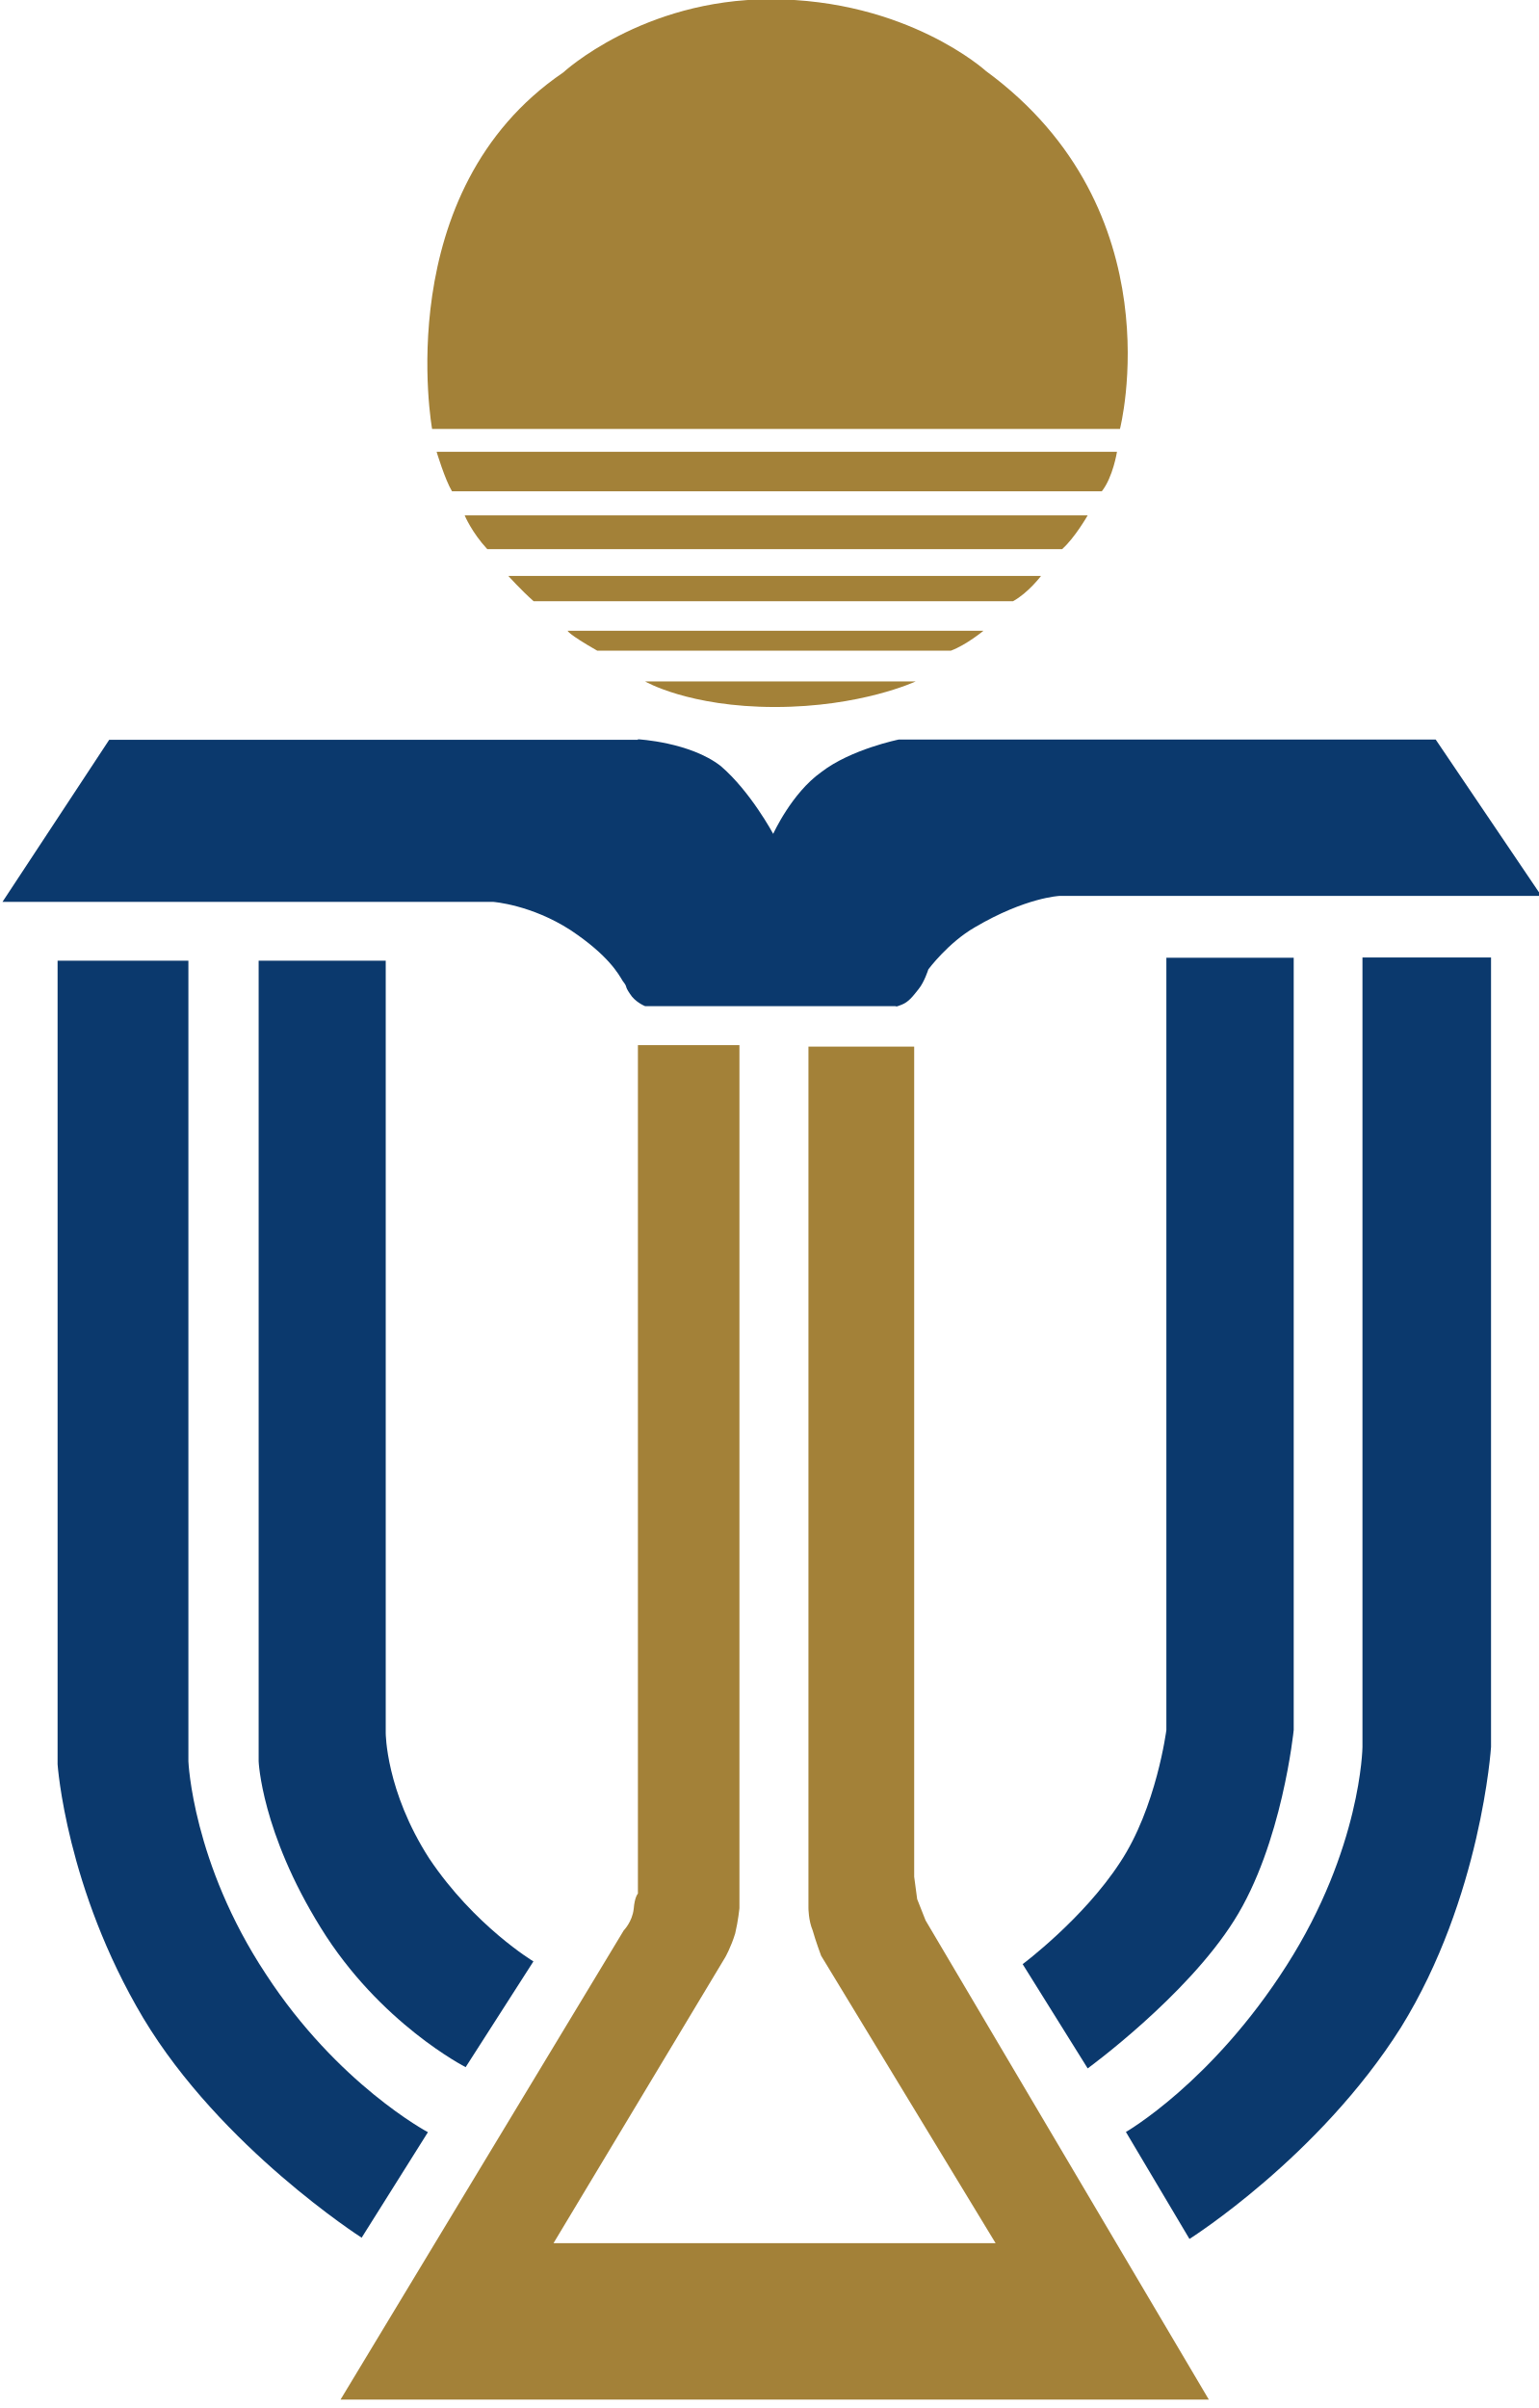
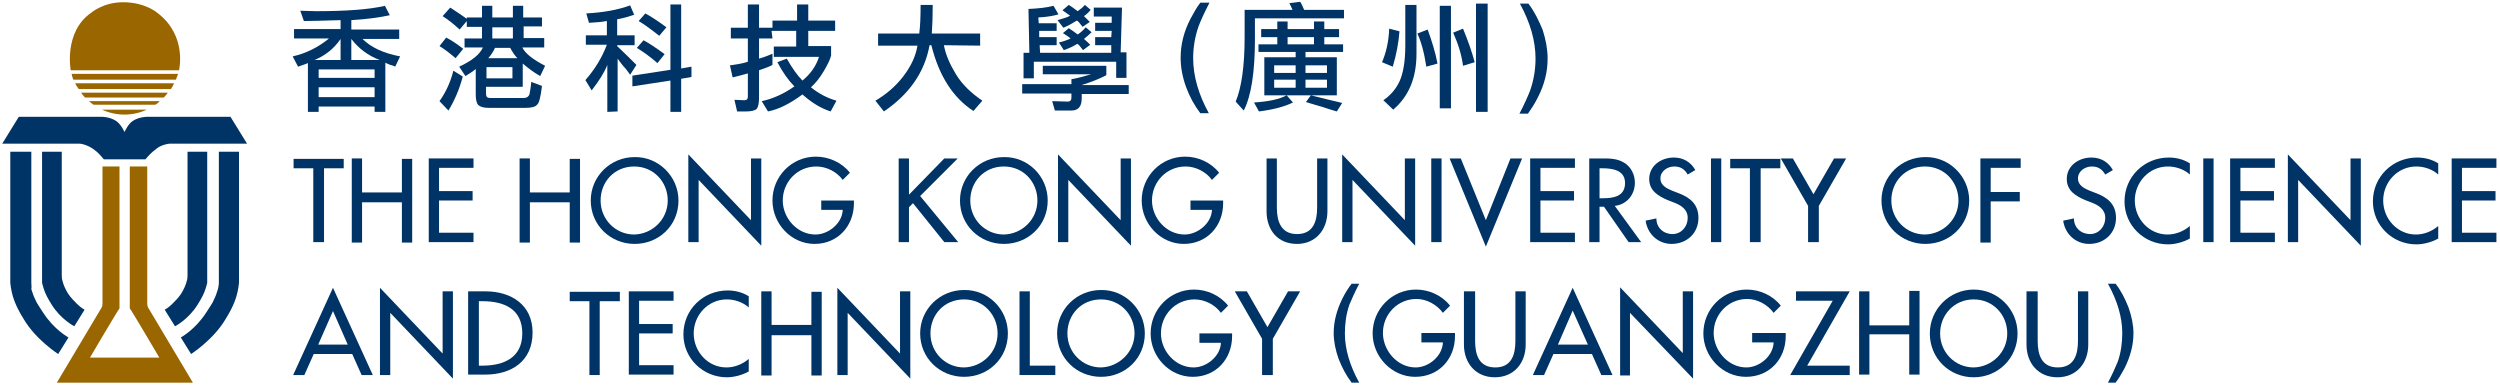
- <svg xmlns="http://www.w3.org/2000/svg" width="62" height="97" viewBox="0 0 62 97" fill="none">
-   <path d="M44.39 19.79C44.84 19.22 45 18.2 45 18.2H17.59C17.59 18.2 17.93 19.33 18.21 19.79H44.39Z" fill="#A38138" />
-   <path d="M42.79 22.12C43.3 21.67 43.82 20.76 43.82 20.76H18.72C18.72 20.76 19 21.44 19.63 22.12H42.79Z" fill="#A38138" />
-   <path d="M40.81 24.22C41.43 23.88 41.94 23.2 41.94 23.2H20.48C20.48 23.2 20.99 23.77 21.5 24.22H40.81Z" fill="#A38138" />
-   <path d="M38.31 26.21C38.93 25.98 39.62 25.41 39.62 25.41H22.87C22.87 25.41 22.87 25.53 24.06 26.21H38.31Z" fill="#A38138" />
-   <path d="M25.99 27.45C25.99 27.45 27.75 28.48 31.22 28.48C34.69 28.48 36.89 27.45 36.89 27.45H25.99Z" fill="#A38138" />
-   <path d="M25.7 29.78C25.7 29.78 27.8 29.89 29.04 30.86C30.24 31.89 31.15 33.59 31.15 33.59C31.15 33.59 31.89 31.95 33.09 31.1C34.28 30.18 36.21 29.79 36.21 29.79H57.84L62.1 36.09H42.68C42.68 36.09 41.32 36.15 39.28 37.35C38.2 37.97 37.4 39.05 37.4 39.05C37.4 39.05 37.24 39.56 37.01 39.84C36.78 40.13 36.61 40.36 36.33 40.47C36.04 40.59 36.1 40.53 36.1 40.53H25.99C25.99 40.53 25.58 40.37 25.37 40.02C25.14 39.68 25.31 39.8 25.09 39.52C24.92 39.24 24.52 38.49 22.99 37.47C21.4 36.44 19.87 36.33 19.87 36.33H0.1L4.4 29.8H25.7V29.78Z" fill="#0B396D" />
-   <path d="M10.42 38.7V70.95C10.42 70.95 10.53 73.8 12.92 77.65C15.3 81.51 18.76 83.27 18.76 83.27L21.49 79.01C21.49 79.01 19.11 77.58 17.29 74.86C15.54 72.14 15.54 69.81 15.54 69.81V38.7H10.42Z" fill="#0B396D" />
-   <path d="M46.99 38.58V69.69C46.99 69.69 46.59 72.82 45.12 75.03C43.64 77.3 41.2 79.12 41.2 79.12L43.82 83.32C43.82 83.32 47.79 80.43 49.72 77.36C51.66 74.3 52.12 69.69 52.12 69.69V38.58H46.99Z" fill="#0B396D" />
-   <path d="M2.32 38.7V71.07C2.32 71.07 2.66 76.07 5.77 81.29C8.9 86.51 14.57 90.14 14.57 90.14L17.24 85.89C17.24 85.89 13.6 83.96 10.71 79.52C7.75 75.04 7.59 70.95 7.59 70.95V38.7H2.32Z" fill="#0B396D" />
-   <path d="M25.7 42.1V76.28C25.7 76.28 25.57 76.4 25.53 76.9C25.47 77.42 25.13 77.76 25.13 77.76L13.72 96.66H48.7L37.29 77.36L36.95 76.5L36.83 75.6V42.16H32.57V76.86C32.57 76.86 32.57 77.36 32.74 77.76C32.85 78.16 33.08 78.78 33.08 78.78L40.11 90.36H22.3L29.22 78.84C29.22 78.84 29.45 78.44 29.62 77.88C29.74 77.37 29.79 76.87 29.79 76.87V42.1H25.7Z" fill="#A38138" />
-   <path d="M54.89 38.58V70.38C54.89 70.38 54.84 74.47 51.83 79.18C48.82 83.9 45.36 85.88 45.36 85.88L47.92 90.19C47.92 90.19 53.14 86.9 56.44 81.67C59.68 76.44 60.07 70.37 60.07 70.37V38.57H54.89V38.58Z" fill="#0B396D" />
-   <path d="M17.41 17.29C17.41 17.29 15.66 7.7 22.69 2.92C22.69 2.92 25.87 -0.03 31.03 -0.03C36.55 -0.03 39.72 2.86 39.72 2.86C47.39 8.48 45.12 17.28 45.12 17.28H17.41V17.29Z" fill="#A38138" />
+ <svg xmlns="http://www.w3.org/2000/svg" version="1.1" id="Layer_1" x="0px" y="0px" viewBox="0 0 558.6 86.2" style="enable-background:new 0 0 558.6 86.2;" xml:space="preserve">
+   <style type="text/css">
+ 	.st0{fill:#996600;}
+ 	.st1{fill:#003366;}
+ </style>
+   <g>
+     <g>
+       <g>
+         <path class="st0" d="M43.1,85.5l-9.9-16.6c0,0-0.3-0.4-0.3-1l0-0.4v-0.8V37.2H29v30.8v0.9c0.3,0.3,6.6,11,6.6,11H20.1     c0,0,6.3-10.7,6.6-11v-0.9V37.2h-3.8v29.5v0.8l0,0.4c0,0.6-0.3,1-0.3,1l-9.9,16.6H43.1z" />
+       </g>
+       <g>
+         <path class="st0" d="M40,15.7c0,0,1.9-7.7-4.8-12.8c0,0-2.7-2.4-7.7-2.4c-4.5,0-7.2,2.4-7.2,2.4c-6.1,4.3-4.5,12.8-4.5,12.8H40z" />
+         <path class="st0" d="M16.4,17.8h22.9c0.2-0.4,0.3-0.9,0.5-1.3H16C16.1,16.9,16.2,17.4,16.4,17.8z" />
+         <path class="st0" d="M38.9,18.6H16.8c0.2,0.5,0.5,0.9,0.8,1.3h20.6C38.4,19.5,38.7,19.1,38.9,18.6z" />
+         <path class="st0" d="M19,21.8h17.6c0.3-0.3,0.6-0.7,0.9-1.1H18.1C18.4,21.1,18.7,21.5,19,21.8z" />
+         <path class="st0" d="M20.9,23.4h13.8c0.4-0.2,0.7-0.5,1-0.8H19.9C20.2,22.9,20.6,23.2,20.9,23.4z" />
+         <path class="st0" d="M22.8,24.5c1.5,0.7,3.2,1.1,5,1.1c1.8,0,3.5-0.4,5-1.1H22.8z" />
+       </g>
+       <path class="st1" d="M51.5,26.1H32.8c0,0-1.7,0-3.1,0.9c-1.1,0.7-1.8,2.4-1.9,2.5h0c0-0.1-0.8-1.8-1.9-2.5    c-1.4-0.9-3.1-0.9-3.1-0.9H4.2l-3.7,6h17.1c0,0,0.5,0,0.8,0.1c0.5,0.1,1.4,0.4,2.3,1c1.3,0.9,1.6,1.4,1.9,1.7    c0.2,0.2,0.6,0.7,0.6,0.7h4.2h0.5h0h1.4h3.2c0,0,0.4-0.5,0.6-0.7c0.3-0.3,0.7-0.8,1.9-1.7c0.9-0.7,1.8-0.9,2.3-1    c0.3-0.1,0.8-0.1,0.8-0.1h17.1L51.5,26.1z" />
+       <g>
+         <g>
+           <path class="st1" d="M2.3,33.9V62c0,0,0,0.3,0,0.4c0,0.3,0,0.6,0,0.8c0.3,3,1.2,5.2,3,8.1c2.7,4.6,7.7,7.8,7.7,7.8l2.3-3.7      c0,0-3.2-1.7-5.7-5.6c-0.5-0.8-1-1.5-1.4-2.2c-0.3-0.7-0.6-1.2-0.8-1.8c-0.1-0.4-0.3-0.8-0.4-1.2C7.1,64.1,7,63.7,7,63.2      c0-0.2,0-0.9,0-0.9v-0.1V33.9H2.3z" />
+           <path class="st1" d="M9.4,33.9v28.3c0,0,0,0.1,0,0.2c0,0.1,0,0.3,0,0.5c0,0.1,0,0.2,0,0.3c0.1,0.4,0.2,0.8,0.4,1.4      c0.3,1,0.9,2.1,1.7,3.4c2.1,3.4,5.1,4.9,5.1,4.9l2.3-3.7c0,0-0.8-0.4-1.7-1.3c-0.6-0.6-1.4-1.4-2-2.3c-0.6-1-1-1.9-1.2-2.7      c-0.2-0.6-0.2-1.1-0.2-1.4c0-0.3,0-0.4,0-0.4V33.9H9.4z" />
+         </g>
+         <g>
+           <path class="st1" d="M53.4,33.9V62c0,0,0,0.3,0,0.4c0,0.3,0,0.6,0,0.8c-0.3,3-1.2,5.2-3,8.1c-2.7,4.6-7.7,7.8-7.7,7.8l-2.3-3.7      c0,0,3.2-1.7,5.7-5.6c0.5-0.8,1-1.5,1.4-2.2c0.3-0.7,0.6-1.2,0.8-1.8c0.1-0.4,0.3-0.8,0.4-1.2c0.1-0.5,0.2-0.9,0.2-1.4      c0-0.2,0-0.9,0-0.9v-0.1V33.9H53.4z" />
+           <path class="st1" d="M46.3,33.9v28.3c0,0,0,0.1,0,0.2c0,0.1,0,0.3,0,0.5c0,0.1,0,0.2,0,0.3c-0.1,0.4-0.2,0.8-0.4,1.4      c-0.3,1-0.9,2.1-1.7,3.4c-2.1,3.4-5.1,4.9-5.1,4.9l-2.3-3.7c0,0,0.8-0.4,1.7-1.3c0.6-0.6,1.4-1.4,2-2.3c0.6-1,1-1.9,1.2-2.7      c0.2-0.6,0.2-1.1,0.2-1.4c0-0.3,0-0.4,0-0.4V33.9H46.3z" />
+         </g>
+       </g>
+     </g>
+     <g>
+       <g>
+         <g>
+           <path class="st1" d="M70.1,79.1L68,83.8h-2.5l8.9-19.5l8.9,19.5h-2.5l-2.1-4.7H70.1z M74.4,69.5L71.1,77h6.6L74.4,69.5z" />
+           <path class="st1" d="M84.9,64.3l14,14.7V65.1h2.3v19.5l-14-14.7v13.9h-2.3V64.3z" />
+           <path class="st1" d="M104.6,65.1h3.9c5.7,0,10.5,3,10.5,9.2c0,6.4-4.7,9.4-10.6,9.4h-3.8V65.1z M107,81.7h0.8      c4.8,0,8.9-1.8,8.9-7.2c0-5.5-4.1-7.2-8.9-7.2H107V81.7z" />
+           <path class="st1" d="M134,83.8h-2.3V67.3h-4.4v-2.1h11.2v2.1H134V83.8z" />
+           <path class="st1" d="M140.5,65.1h10v2.1h-7.7v5.2h7.5v2.1h-7.5v7.1h7.7v2.1h-10V65.1z" />
+           <path class="st1" d="M167.3,68.7c-1.3-1.2-3.2-1.8-4.9-1.8c-4.2,0-7.4,3.5-7.4,7.6c0,4.1,3.2,7.6,7.3,7.6c1.8,0,3.6-0.7,5-1.9      v2.8c-1.4,0.8-3.3,1.3-4.9,1.3c-5.3,0-9.7-4.2-9.7-9.6c0-5.5,4.4-9.8,9.9-9.8c1.6,0,3.3,0.4,4.7,1.3V68.7z" />
+           <path class="st1" d="M181.3,72.7v-7.5h2.3v18.7h-2.3v-9h-8.9v9h-2.3V65.1h2.3v7.5H181.3z" />
+           <path class="st1" d="M187.1,64.3l14,14.7V65.1h2.3v19.5l-14-14.7v13.9h-2.3V64.3z" />
+           <path class="st1" d="M225.2,74.5c0,5.6-4.4,9.7-9.8,9.7c-5.4,0-9.8-4.2-9.8-9.7c0-5.4,4.4-9.7,9.8-9.7      C220.8,64.7,225.2,69.1,225.2,74.5z M222.9,74.5c0-4.1-3.1-7.6-7.5-7.6c-4.4,0-7.5,3.4-7.5,7.6c0,4.3,3.4,7.6,7.5,7.6      C219.5,82,222.9,78.7,222.9,74.5z" />
+           <path class="st1" d="M230.1,81.7h5.7v2.1h-8V65.1h2.3V81.7z" />
+           <path class="st1" d="M255.8,74.5c0,5.6-4.4,9.7-9.8,9.7c-5.4,0-9.8-4.2-9.8-9.7c0-5.4,4.4-9.7,9.8-9.7      C251.3,64.7,255.8,69.1,255.8,74.5z M253.5,74.5c0-4.1-3.1-7.6-7.5-7.6c-4.4,0-7.5,3.4-7.5,7.6c0,4.3,3.4,7.6,7.5,7.6      C250,82,253.5,78.7,253.5,74.5z" />
+           <path class="st1" d="M275.3,74.4v0.7c0,5.1-3.6,9.1-8.8,9.1c-5.2,0-9.4-4.5-9.4-9.7c0-5.4,4.3-9.8,9.7-9.8      c2.9,0,5.8,1.3,7.6,3.6l-1.6,1.6c-1.3-1.8-3.6-3-5.9-3c-4.2,0-7.5,3.4-7.5,7.6c0,3.9,3.2,7.6,7.3,7.6c2.9,0,6-2.5,6.1-5.5h-4.8      v-2.1H275.3z" />
+           <path class="st1" d="M275.9,65.1h2.7l4.6,8l4.6-8h2.7l-6.1,10.6v8.1H282v-8.1L275.9,65.1z" />
+         </g>
+         <g>
+           <g>
+             <g>
+               <path class="st1" d="M325.1,74.4v0.7c0,5.1-3.6,9.1-8.9,9.1c-5.2,0-9.5-4.5-9.5-9.7c0-5.4,4.3-9.8,9.7-9.8        c2.9,0,5.8,1.3,7.6,3.6l-1.6,1.6c-1.3-1.8-3.6-3.1-5.9-3.1c-4.2,0-7.5,3.4-7.5,7.6c0,3.9,3.2,7.7,7.3,7.7c2.9,0,6-2.5,6.1-5.6        h-4.8v-2.1H325.1z" />
+               <path class="st1" d="M329.6,65.1v11.1c0,3.1,0.9,5.9,4.5,5.9c3.6,0,4.5-2.8,4.5-5.9V65.1h2.3v11.9c0,4.1-2.6,7.3-6.9,7.3        c-4.3,0-6.9-3.2-6.9-7.3V65.1H329.6z" />
+               <path class="st1" d="M347.1,79.1l-2.1,4.7h-2.5l8.9-19.5l8.9,19.5h-2.5l-2.1-4.7H347.1z M351.4,69.4l-3.3,7.6h6.7L351.4,69.4z        " />
+               <path class="st1" d="M362,64.2L376,78.9V65.1h2.3v19.5l-14.1-14.7v14H362V64.2z" />
+               <path class="st1" d="M399,74.4v0.7c0,5.1-3.6,9.1-8.9,9.1c-5.2,0-9.5-4.5-9.5-9.7c0-5.4,4.3-9.8,9.7-9.8        c2.9,0,5.8,1.3,7.6,3.6l-1.6,1.6c-1.3-1.8-3.6-3.1-5.9-3.1c-4.2,0-7.5,3.4-7.5,7.6c0,3.9,3.2,7.7,7.3,7.7c2.9,0,6-2.5,6.1-5.6        h-4.8v-2.1H399z" />
+               <path class="st1" d="M413.3,81.7v2.1H400l9.5-16.6h-8.2v-2.1h12l-9.5,16.6H413.3z" />
+               <path class="st1" d="M426.6,72.6v-7.6h2.3v18.7h-2.3v-9h-8.9v9h-2.3V65.1h2.3v7.6H426.6z" />
+               <path class="st1" d="M450.8,74.5c0,5.6-4.4,9.8-9.8,9.8c-5.4,0-9.8-4.2-9.8-9.8c0-5.4,4.4-9.8,9.8-9.8        C446.4,64.7,450.8,69.1,450.8,74.5z M448.5,74.5c0-4.1-3.1-7.6-7.5-7.6c-4.4,0-7.5,3.5-7.5,7.6c0,4.3,3.4,7.6,7.5,7.6        C445.1,82,448.5,78.7,448.5,74.5z" />
+               <path class="st1" d="M455.3,65.1v11.1c0,3.1,0.9,5.9,4.5,5.9c3.6,0,4.5-2.8,4.5-5.9V65.1h2.3v11.9c0,4.1-2.6,7.3-6.9,7.3        s-6.9-3.2-6.9-7.3V65.1H455.3z" />
+             </g>
+           </g>
+           <path class="st1" d="M303.7,63.4c-1,1.9-1.7,3.5-2.2,4.7c-0.7,2-1,4.2-1,6.4c0,3.5,1.1,7.2,3.2,11H302c-1.2-1.6-2.1-3.3-2.9-5.3      c-0.7-2-1.1-3.9-1.1-5.8c0-2.6,0.7-5.2,2-7.8c0.7-1.4,1.4-2.4,2-3.2H303.7z" />
+           <path class="st1" d="M476.7,74.5c0,2.6-0.7,5.2-2,7.8c-0.7,1.3-1.3,2.3-2,3.2H471c1-1.9,1.7-3.5,2.2-4.7c0.7-2,1-4.2,1-6.4      c0-3.5-1.1-7.2-3.2-11h1.7c1.2,1.5,2.1,3.3,2.9,5.3C476.3,70.7,476.7,72.6,476.7,74.5z" />
+         </g>
+       </g>
+       <g>
+         <g>
+           <path class="st1" d="M72.3,54.1h-2.3V37.6h-4.4v-2.1h11.2v2.1h-4.4V54.1z" />
+           <path class="st1" d="M89.8,43v-7.5h2.3v18.7h-2.3v-9h-8.9v9h-2.3V35.4h2.3V43H89.8z" />
+           <path class="st1" d="M95.8,35.4h10v2.1h-7.7v5.2h7.5v2.1h-7.5V52h7.7v2.1h-10V35.4z" />
+           <path class="st1" d="M127.3,43v-7.5h2.3v18.7h-2.3v-9h-8.9v9h-2.3V35.4h2.3V43H127.3z" />
+           <path class="st1" d="M151.6,44.8c0,5.6-4.4,9.7-9.8,9.7s-9.8-4.2-9.8-9.7c0-5.4,4.4-9.7,9.8-9.7C147.1,35,151.6,39.4,151.6,44.8      z M149.2,44.8c0-4.1-3.1-7.6-7.5-7.6c-4.4,0-7.5,3.4-7.5,7.6c0,4.3,3.4,7.6,7.5,7.6C145.8,52.3,149.2,49,149.2,44.8z" />
+           <path class="st1" d="M153.8,34.5l14,14.7V35.4h2.3v19.5l-14-14.7v13.9h-2.3V34.5z" />
+           <path class="st1" d="M190.8,44.7v0.7c0,5.1-3.6,9.1-8.8,9.1s-9.4-4.5-9.4-9.7c0-5.4,4.3-9.8,9.7-9.8c2.9,0,5.8,1.3,7.6,3.6      l-1.6,1.6c-1.3-1.8-3.6-3-5.9-3c-4.2,0-7.5,3.4-7.5,7.6c0,3.9,3.2,7.6,7.3,7.6c2.9,0,6-2.5,6.1-5.5h-4.8v-2.1H190.8z" />
+           <path class="st1" d="M211,35.4h3l-8.4,8.4l8.5,10.3H211l-7-8.7l-0.9,0.9v7.8h-2.3V35.4h2.3v8.1L211,35.4z" />
+           <path class="st1" d="M234.1,44.8c0,5.6-4.4,9.7-9.8,9.7c-5.4,0-9.8-4.2-9.8-9.7c0-5.4,4.4-9.7,9.8-9.7      C229.7,35,234.1,39.4,234.1,44.8z M231.8,44.8c0-4.1-3.1-7.6-7.5-7.6c-4.4,0-7.5,3.4-7.5,7.6c0,4.3,3.4,7.6,7.5,7.6      C228.4,52.3,231.8,49,231.8,44.8z" />
+           <path class="st1" d="M236.4,34.5l14,14.7V35.4h2.3v19.5l-14-14.7v13.9h-2.3V34.5z" />
+           <path class="st1" d="M273.3,44.7v0.7c0,5.1-3.6,9.1-8.8,9.1c-5.2,0-9.4-4.5-9.4-9.7c0-5.4,4.3-9.8,9.7-9.8      c2.9,0,5.8,1.3,7.6,3.6l-1.6,1.6c-1.3-1.8-3.6-3-5.9-3c-4.2,0-7.5,3.4-7.5,7.6c0,3.9,3.2,7.6,7.3,7.6c2.9,0,6-2.5,6.1-5.5h-4.8      v-2.1H273.3z" />
+           <path class="st1" d="M285.3,35.4v11c0,3,0.9,5.9,4.5,5.9c3.6,0,4.5-2.8,4.5-5.9v-11h2.3v11.8c0,4.1-2.6,7.3-6.8,7.3      c-4.3,0-6.8-3.1-6.8-7.3V35.4H285.3z" />
+           <path class="st1" d="M299.9,34.5l14,14.7V35.4h2.3v19.5l-14-14.7v13.9h-2.3V34.5z" />
+           <path class="st1" d="M322.1,54.1h-2.3V35.4h2.3V54.1z" />
+           <path class="st1" d="M332,49.2l5.5-13.8h2.6L332,55.1l-8.1-19.7h2.5L332,49.2z" />
+           <path class="st1" d="M341.9,35.4h10v2.1h-7.7v5.2h7.5v2.1h-7.5V52h7.7v2.1h-10V35.4z" />
+           <path class="st1" d="M366.7,54.1h-2.8l-5.5-7.9h-1v7.9h-2.3V35.4h2.8c1.7,0,3.4,0,4.9,0.9c1.6,0.9,2.5,2.7,2.5,4.5      c0,2.7-1.8,4.9-4.5,5.2L366.7,54.1z M357.4,44.3h0.7c2.4,0,5-0.4,5-3.4c0-2.9-2.8-3.3-5.1-3.3h-0.6V44.3z" />
+           <path class="st1" d="M377.1,39c-0.7-1.2-1.6-1.8-3-1.8c-1.5,0-3.1,1-3.1,2.7c0,1.5,1.4,2.2,2.6,2.7l1.3,0.5      c2.7,1,4.6,2.5,4.6,5.6c0,3.4-2.6,5.8-6,5.8c-3,0-5.4-2.2-5.8-5.2l2.4-0.5c0,2.1,1.6,3.5,3.6,3.5c2,0,3.4-1.7,3.4-3.6      c0-2-1.6-2.9-3.2-3.5l-1.3-0.5c-2.1-0.9-4.1-2.1-4.1-4.7c0-3,2.7-4.8,5.5-4.8c2.1,0,3.8,1,4.8,2.8L377.1,39z" />
+           <path class="st1" d="M384.6,54.1h-2.3V35.4h2.3V54.1z" />
+           <path class="st1" d="M393.3,54.1H391V37.6h-4.4v-2.1h11.2v2.1h-4.4V54.1z" />
+           <path class="st1" d="M397.9,35.4h2.7l4.6,8l4.6-8h2.7L406.4,46v8.1H404V46L397.9,35.4z" />
+           <path class="st1" d="M440,44.8c0,5.6-4.4,9.7-9.8,9.7c-5.4,0-9.8-4.2-9.8-9.7c0-5.4,4.4-9.7,9.8-9.7C435.5,35,440,39.4,440,44.8      z M437.6,44.8c0-4.1-3.1-7.6-7.5-7.6c-4.4,0-7.5,3.4-7.5,7.6c0,4.3,3.4,7.6,7.5,7.6C434.2,52.3,437.6,49,437.6,44.8z" />
+           <path class="st1" d="M444.8,37.6v5.3h6.5v2.1h-6.5v9.2h-2.3V35.4h9v2.1H444.8z" />
+         </g>
+         <g>
+           <path class="st1" d="M470.4,39c-0.7-1.2-1.6-1.8-3-1.8c-1.5,0-3.1,1-3.1,2.7c0,1.5,1.4,2.2,2.6,2.7l1.3,0.5      c2.7,1,4.6,2.5,4.6,5.6c0,3.4-2.6,5.8-6,5.8c-3,0-5.4-2.2-5.8-5.2l2.4-0.5c0,2.1,1.6,3.5,3.6,3.5c2,0,3.4-1.7,3.4-3.6      c0-2-1.6-2.9-3.2-3.5l-1.3-0.5c-2.1-0.9-4.1-2.1-4.1-4.7c0-3,2.7-4.8,5.5-4.8c2.1,0,3.8,1,4.8,2.8L470.4,39z" />
+           <path class="st1" d="M489.3,39c-1.3-1.2-3.2-1.8-4.9-1.8c-4.2,0-7.4,3.5-7.4,7.6c0,4.1,3.2,7.6,7.3,7.6c1.8,0,3.6-0.7,5-1.9v2.8      c-1.4,0.8-3.3,1.3-4.9,1.3c-5.3,0-9.7-4.2-9.7-9.6c0-5.5,4.4-9.8,9.9-9.8c1.6,0,3.3,0.4,4.7,1.3V39z" />
+           <path class="st1" d="M494.6,54.1h-2.3V35.4h2.3V54.1z" />
+           <path class="st1" d="M498.3,35.4h10v2.1h-7.7v5.2h7.5v2.1h-7.5V52h7.7v2.1h-10V35.4z" />
+           <path class="st1" d="M511.2,34.5l14,14.7V35.4h2.3v19.5l-14-14.7v13.9h-2.3V34.5z" />
+           <path class="st1" d="M544.8,39c-1.3-1.2-3.2-1.8-4.9-1.8c-4.2,0-7.4,3.5-7.4,7.6c0,4.1,3.2,7.6,7.3,7.6c1.8,0,3.6-0.7,5-1.9v2.8      c-1.4,0.8-3.3,1.3-4.9,1.3c-5.3,0-9.7-4.2-9.7-9.6c0-5.5,4.4-9.8,9.9-9.8c1.6,0,3.3,0.4,4.7,1.3V39z" />
+           <path class="st1" d="M547.8,35.4h10v2.1h-7.7v5.2h7.5v2.1h-7.5V52h7.7v2.1h-10V35.4z" />
+         </g>
+       </g>
+       <g>
+         <g>
+           <g>
+             <path class="st1" d="M86.1,14v11h-2.4v-1.2H71.2V25h-2.4V14.1c-0.4,0.2-1.1,0.4-2.2,0.8l-1.2-2.3c3.1-0.7,5.8-2.1,8.1-4h-7.8       V6.5h10.4V4.5c-3.8,0.1-6.5,0.2-8.2,0.2l-0.8-2.3c1,0,2.2,0.1,3.6,0.1c6.8,0,11.9-0.4,15.3-1.2l1.1,2.1       c-2.3,0.5-5.2,0.9-8.6,1.1v2.1h10.7v2.1h-8.2c1.9,1.9,4.7,3.2,8.4,3.9l-1.1,2.3c-0.3-0.2-0.7-0.3-1.1-0.4       C86.8,14.3,86.4,14.2,86.1,14z M70.3,13.4h5.8V8.7C74.7,10.8,72.7,12.4,70.3,13.4z M83.7,15.5H71.2v1.9h12.5V15.5z M71.2,21.7       h12.5v-2.2H71.2V21.7z M78.5,8.7v4.7h6.3C82.2,12.4,80.1,10.8,78.5,8.7z" />
+             <path class="st1" d="M103.4,17.1c-0.7,2.7-1.8,5.3-3.2,7.6l-2-2.1c1.5-2.1,2.5-4.4,3.1-6.8L103.4,17.1z M101.8,13       c-1.4-1.2-2.6-2.1-3.6-2.7l1.5-1.9c1.2,0.6,2.5,1.5,3.8,2.5L101.8,13z M104.3,3.9h3.4V1.3h2.3v2.6h4.6V1.3h2.3v2.6h4.2v2H117       v2.6h4.6v2.1h-4.9c0.7,1.4,2.4,2.7,5.1,4.1l-1.1,2.3c-1.6-0.9-2.8-1.9-3.9-2.8v5.2h-8.2v1.6c0,0.6,0.3,0.9,0.9,0.9h7.5       c0.7,0,1.1-0.3,1.3-0.8c0.1-0.5,0.3-1.5,0.4-2.8l2.4,0.9c-0.3,2.4-0.6,3.8-1.1,4.2c-0.4,0.5-1.3,0.7-2.6,0.7h-8.2       c-1.1,0-1.8-0.2-2.3-0.6c-0.4-0.4-0.6-1.2-0.6-2.4v-5.7c-0.4,0.4-1.2,0.9-2.3,1.6l-1.4-2.1c2.8-1.3,4.6-2.7,5.3-4.3h-4.1V8.6       h3.9V6h-3.4V4.7l-1.6,1.9c-1.4-1.3-2.7-2.3-3.8-3l1.7-1.9c1.4,0.9,2.7,1.8,3.7,2.5V3.9z M108.7,15v2.5h5.8V15H108.7z        M110.6,10.7c-0.4,0.9-0.9,1.6-1.5,2.3h6.5c-0.6-0.6-1.1-1.4-1.6-2.3H110.6z M110,6.1v2.5h4.6V6.1H110z" />
+             <path class="st1" d="M135.5,4.7c-0.9,0.2-2.2,0.3-3.9,0.4L131,3c3.8-0.2,7.1-0.8,9.8-1.8l0.9,2.1c-1.2,0.4-2.5,0.8-3.8,1v3.6       h3.9v2.2h-3.9v0.2c1.9,1.8,3.3,3.2,4.3,4.2l-1.4,2.2c-0.5-0.7-1-1.4-1.5-1.9c-0.4-0.5-0.9-1.1-1.3-1.7v11.8l-2.3,0.1V14.5       c-0.6,1.6-1.8,3.5-3.5,5.7l-1.4-2.3c2.1-2.4,3.7-5,4.8-7.9h-4.7V7.9h4.7V4.7z M141.3,19.3v-2.4l8.5-1.3V1h2.4v14.3l2.3-0.4v2.3       l-2.3,0.4V25h-2.4v-7L141.3,19.3z M146.9,14.1c-1.7-1.5-3.3-2.6-4.6-3.4l1.5-1.7c1.3,0.7,2.8,1.7,4.7,3.1L146.9,14.1z M147.3,8       c-1.9-1.5-3.4-2.6-4.6-3.3l1.5-1.7c1.1,0.6,2.7,1.6,4.7,3.1L147.3,8z" />
+             <path class="st1" d="M172.6,8.6h-3v4.5c1.4-0.4,2.3-0.8,3-1.1v2.5c-0.5,0.3-1.5,0.7-3,1.2v6.2c0,1.2-0.2,2-0.5,2.4       c-0.4,0.4-1.2,0.6-2.4,0.6h-2l-0.6-2.6l2.2,0.1c0.6,0,0.8-0.3,0.8-0.8v-5.2c-1.4,0.4-2.6,0.7-3.4,0.9l-0.6-2.7       c1.5-0.2,2.8-0.4,4-0.8V8.6h-3.8V6.2h3.8V1h2.5v5.2h3V4.6h5.5V1h2.5v3.6h6v2.3h-6v3.4h5.1v2.1c-0.2,0.9-0.8,2.1-1.7,3.6       c-0.9,1.5-1.8,2.6-2.8,3.5c1.7,1.4,3.6,2.4,5.7,3l-1.3,2.4c-2.2-0.7-4.3-2-6.3-3.8c-2.7,2-5.2,3.3-7.7,3.8l-1.4-2.3       c2.4-0.5,4.9-1.6,7.3-3.3c-1.3-1.3-2.6-3.1-3.8-5.4l2.1-0.8c1.2,2.1,2.3,3.7,3.5,4.9c1.7-1.4,3-3.1,3.7-5.3h-10.1v-2.3h5V6.9       h-5.5L172.6,8.6z" />
+             <path class="st1" d="M210.9,10.1c0.4,2.1,1.3,4.2,2.7,6.5c1.4,2.3,3.4,4.2,5.9,5.9l-2,2.3c-4.6-3-7.7-7.9-9.4-14.7h-0.4       c-1.1,6.1-4.6,11-10.2,14.8l-1.9-2.4c2.4-1.4,4.5-3.2,6.2-5.4c1.7-2.2,2.8-4.5,3.2-6.9h-8.8V7.5h9.2c0.2-1.5,0.3-3.7,0.3-6.4       h2.7c0,2.9-0.1,5-0.2,6.4H219v2.7L210.9,10.1z" />
+             <path class="st1" d="M247.2,14.9v1.9c-1.5,0.8-3.3,1.5-5.5,2.2h10.5V21h-10.5v1c0,1.8-0.8,2.7-2.3,2.7h-3.7l-0.6-2.1l3.5,0.1       c0.5,0,0.8-0.3,0.8-0.8v-1h-11v-2.1h11v-1.1c1.2-0.2,2.7-0.6,4.4-1.1H233v-1.9H247.2z M249.4,13.8H231v3.7h-2.3v-5.7h1.3       L229.8,2c2.2-0.1,4.1-0.3,5.6-0.7l1.1,1.9c-0.9,0.3-2.5,0.6-4.5,0.7l0.1,1.3h4v1.7h-3.9l0,1.4h3.9v1.8h-3.8l0.1,1.7h15.9l0-1.7       h-3.6V8.3h3.6l0.1-1.4h-3.7V5.1h3.7l0-1.4h-4v-2h6.3l-0.3,10h1.3v5.7h-2.3V13.8z M240.6,4.6c-0.8,0.5-1.8,1.1-3,1.6l-1.3-1.7       c1.4-0.4,2.4-0.7,2.8-1c-0.4-0.3-1-0.7-1.7-1.2l1.4-1.2c0.7,0.4,1.3,0.9,2,1.4c0.7-0.5,1.2-0.9,1.6-1.4l1.3,1.1       c-0.4,0.5-0.9,1-1.5,1.4c0.3,0.3,0.8,0.8,1.3,1.3l-1.6,1.1C241.2,5.1,240.8,4.6,240.6,4.6z M240.7,9.8c-0.8,0.5-1.8,1-3,1.4       l-1.1-1.7c1.2-0.3,2-0.6,2.6-0.9c-0.3-0.3-0.9-0.7-1.7-1.2l1.3-1.1c0.3,0.2,0.6,0.4,0.9,0.6c0.3,0.2,0.7,0.5,1.1,0.8       c0.5-0.3,1.1-0.8,1.8-1.6l1.3,1.1c-0.6,0.6-1.2,1.1-1.7,1.5c0.5,0.4,1,0.9,1.4,1.3l-1.6,1.2C241.3,10.3,240.9,9.8,240.7,9.8z" />
+           </g>
+         </g>
+         <g>
+           <g>
+             <g>
+               <path class="st1" d="M270.2,0.7c-1.1,2.1-1.9,3.9-2.4,5.2c-0.8,2.3-1.2,4.7-1.2,7.1c0,4,1.2,8.1,3.5,12.3h-1.9        c-1.3-1.7-2.4-3.7-3.2-5.9c-0.8-2.2-1.2-4.4-1.2-6.5c0-2.9,0.7-5.8,2.2-8.7c0.8-1.5,1.5-2.7,2.2-3.6H270.2z" />
+               <path class="st1" d="M280.4,4.1v4.7c0,7.2-0.8,12.6-2.5,15.9l-1.8-2c1.3-3.1,2-7.9,2-14.4V2.2h10.7c-0.1-0.2-0.3-0.7-0.7-1.5        l2.4-0.3c0.3,0.4,0.6,1.1,0.9,1.8h8.9v1.9H280.4z M287.5,21.3l1.4,1.6c-1.8,0.9-4.4,1.6-7.6,2l-1.1-2        C283.4,22.7,285.8,22.2,287.5,21.3z M292.9,21.3h-10.4v-8.5h7v-1.2h-8.3V9.9h18.9v1.7h-8.4v1.2h7v8.5H292.9        c3.3,0.8,5.6,1.4,7,1.7l-1.2,1.9c-1-0.3-2.1-0.6-3.2-1c-1.3-0.4-2.5-0.7-3.7-1.1L292.9,21.3z M289.5,16.3v-1.7h-4.8v1.7H289.5        z M289.5,19.6v-1.8h-4.8v1.8H289.5z M296.5,16.3v-1.7h-4.8v1.7H296.5z M296.5,19.6v-1.8h-4.8v1.8H296.5z" />
+               <path class="st1" d="M312.7,7c-0.2,2.6-0.7,5.2-1.5,7.9l-2.4-1c0.9-2.1,1.5-4.6,1.6-7.5L312.7,7z M311.3,24.5l-2.2-2.1        c1.6-1.1,2.8-2.5,3.6-4.2c0.8-1.7,1.3-4.4,1.3-8V1.1h2.5V12C316.5,17.4,314.8,21.5,311.3,24.5z M318.7,14.9        c-0.5-3.3-1.2-5.7-2-7.4l2.3-0.9c0.9,2.5,1.7,5,2.2,7.6L318.7,14.9z M321.7,1.3h2.5v22.9h-2.5V1.3z M326.9,14.7        c-0.3-2.3-1-4.7-2.2-7.4l2.2-0.9c1.1,2.7,2,5.2,2.6,7.5L326.9,14.7z M329.8,0.8h2.6V25h-2.6V0.8z" />
+               <path class="st1" d="M345.8,13.1c0,2.9-0.7,5.8-2.2,8.7c-0.7,1.4-1.5,2.6-2.2,3.6h-1.9c1.1-2.1,1.9-3.9,2.4-5.2        c0.8-2.3,1.2-4.7,1.2-7.1c0-4-1.2-8.1-3.5-12.3h1.9c1.3,1.7,2.3,3.7,3.2,5.9C345.4,8.9,345.8,11,345.8,13.1z" />
+             </g>
+             <path class="st1" d="M287.7,10.7V8.3h5.9v2.4l2.3,0V8.3h3.3V6.5h-3.3V4.8h-2.3v1.7h-5.9V4.8h-2.3v1.7h-3.6v1.8h3.6v2.4       L287.7,10.7z" />
+           </g>
+         </g>
+       </g>
+     </g>
+   </g>
</svg>
